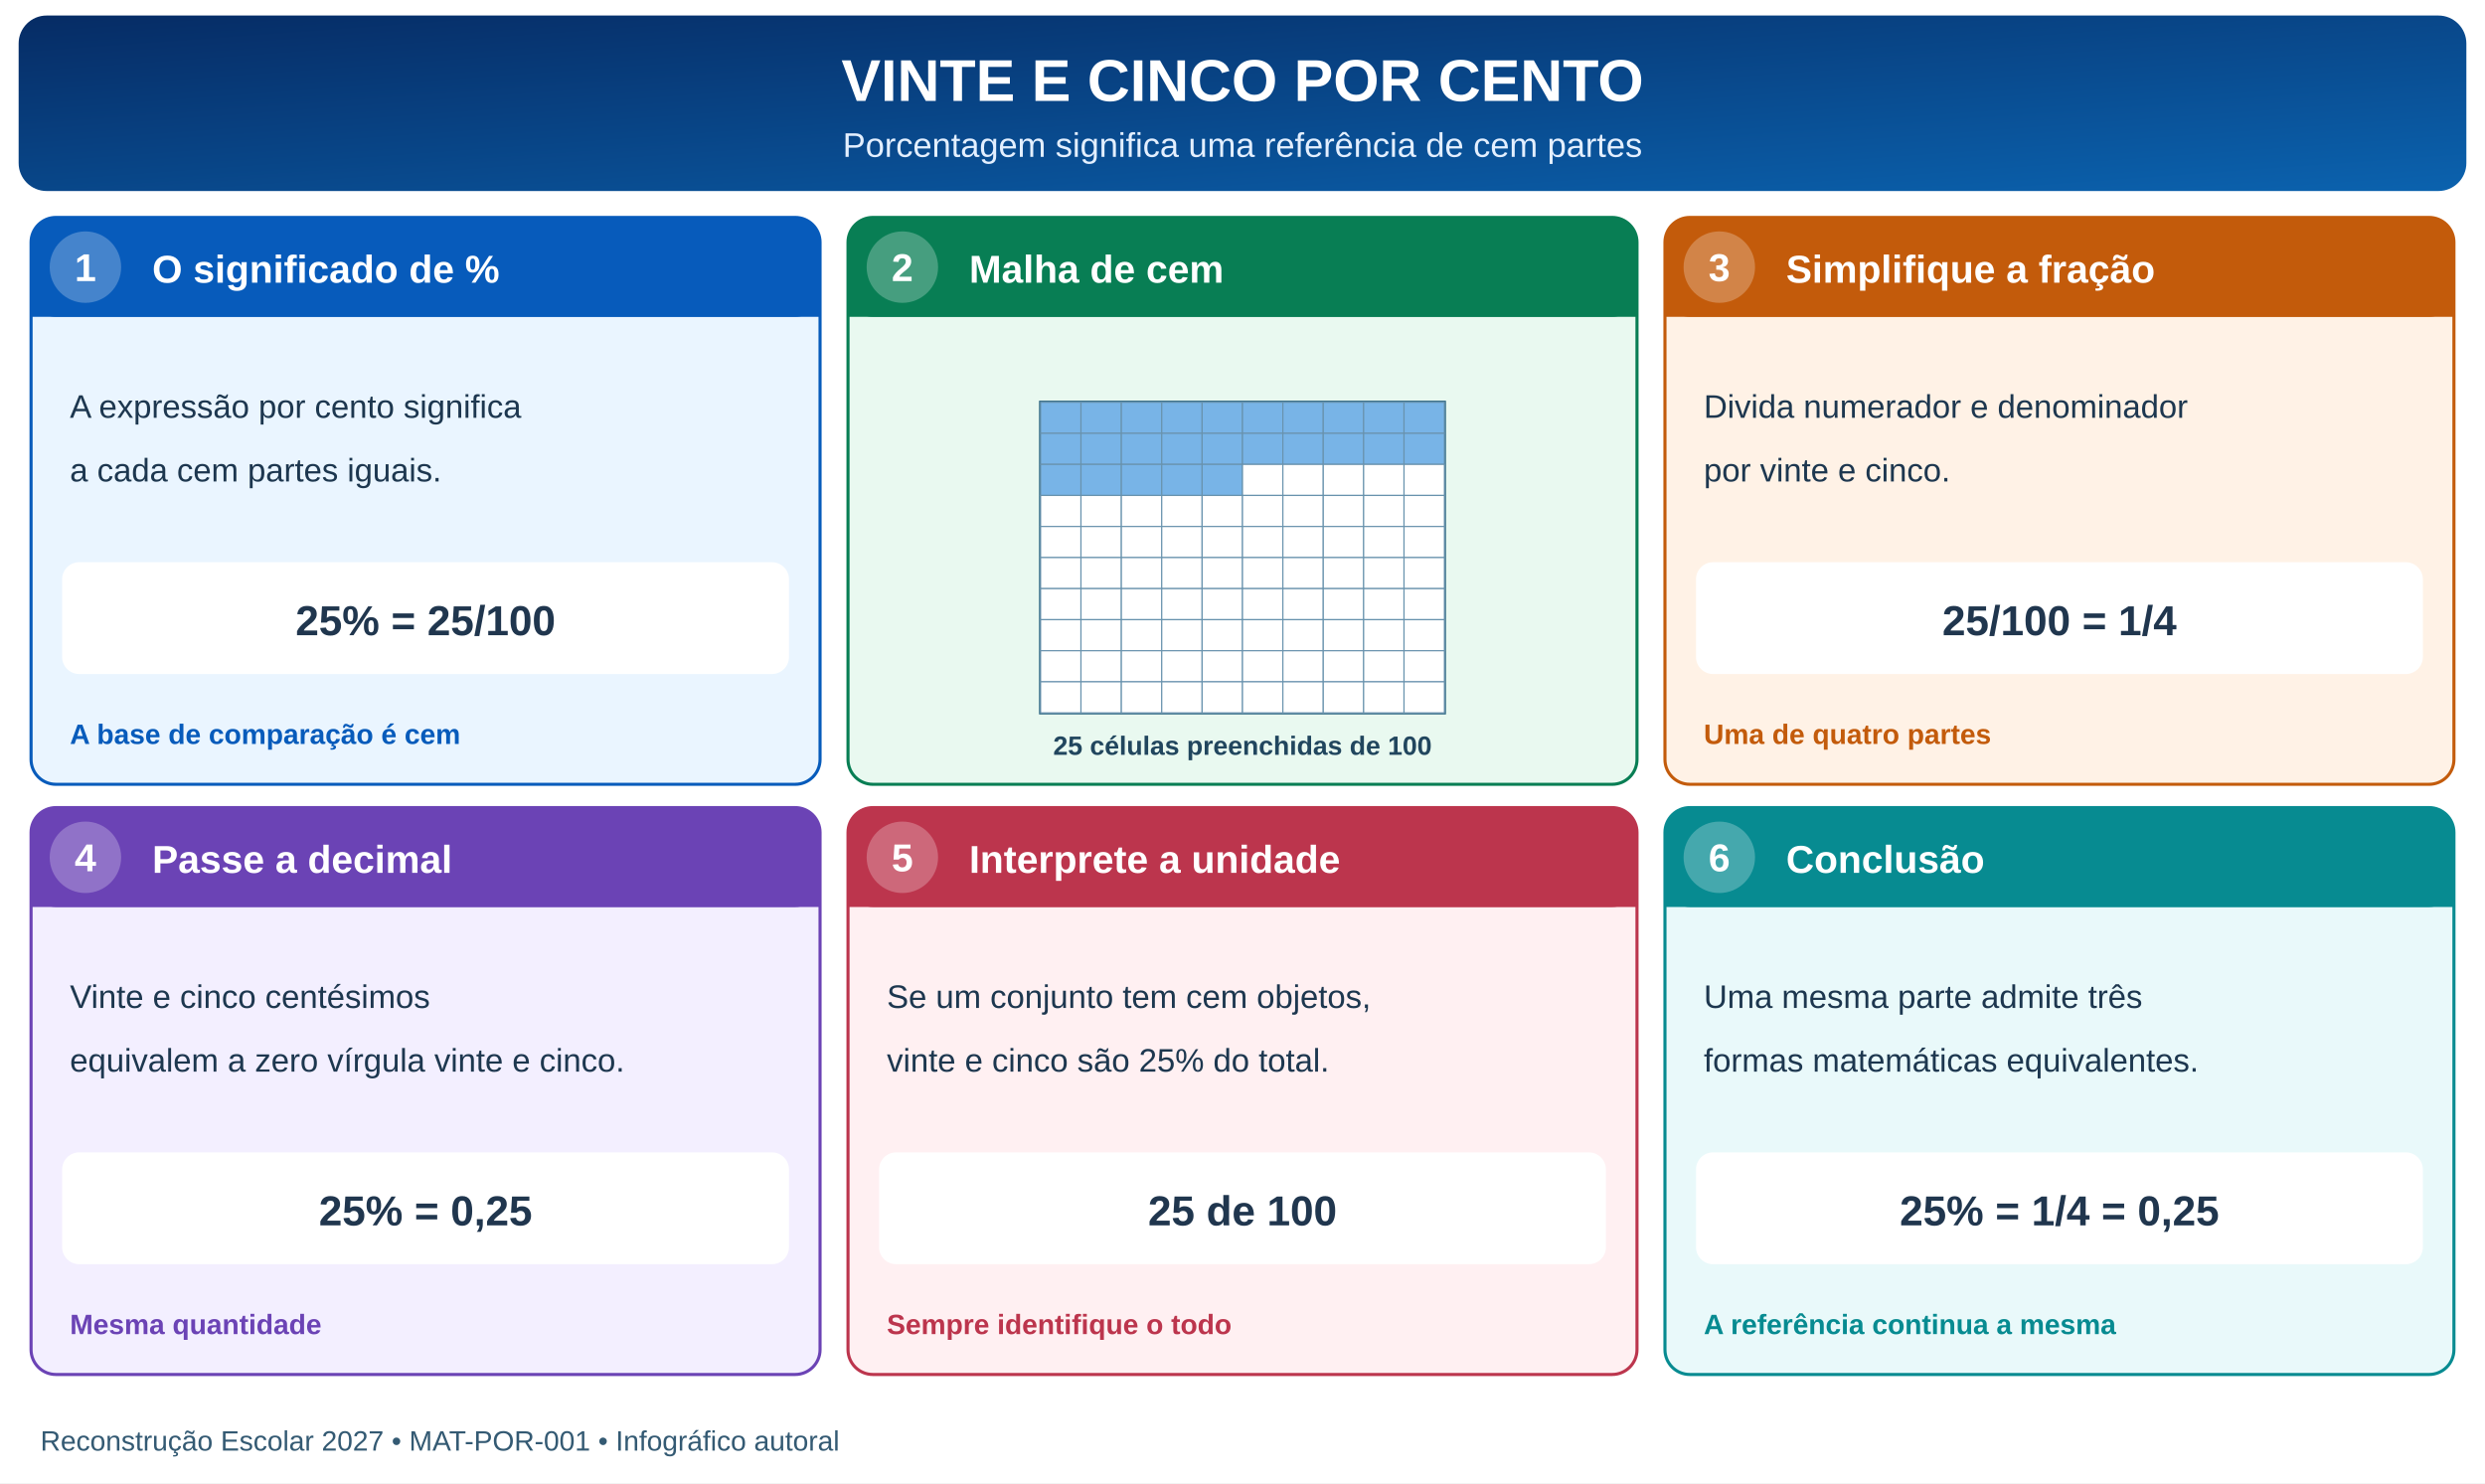
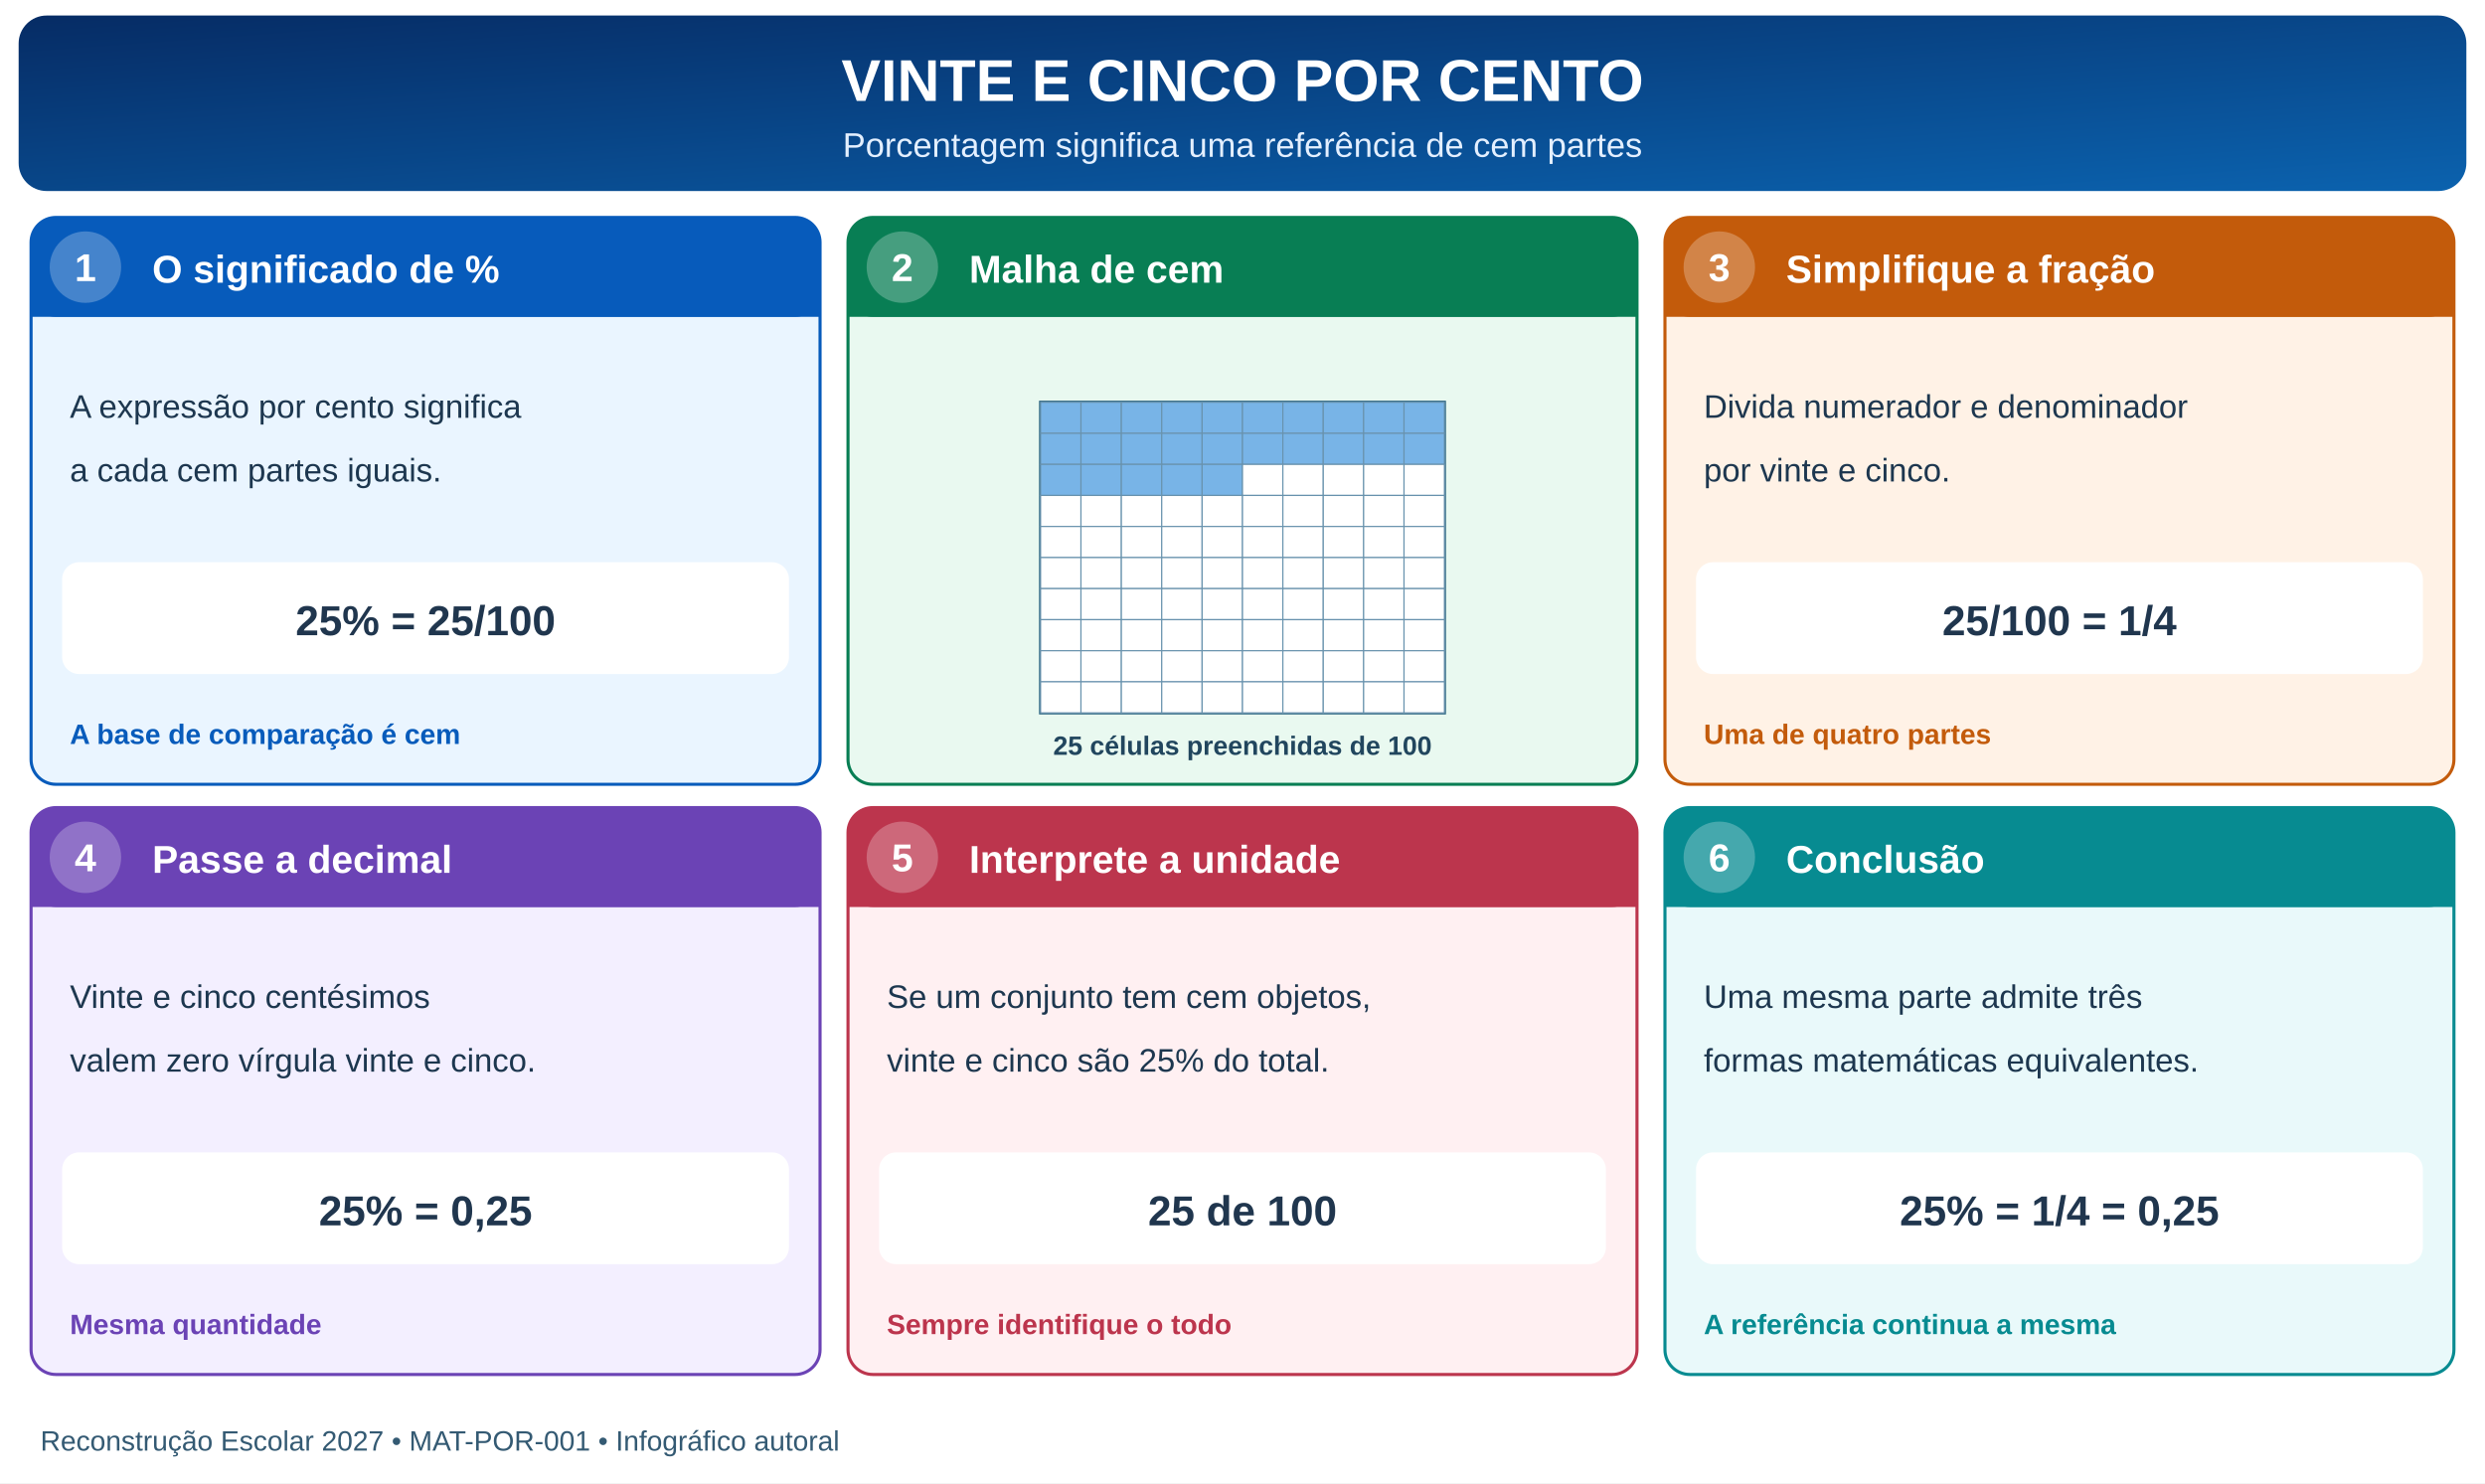
<svg xmlns="http://www.w3.org/2000/svg" viewBox="0 0 1600 955" role="img" aria-labelledby="title desc">
  <defs>
    <linearGradient id="header" x1="0" y1="0" x2="1" y2="1">
      <stop offset="0" stop-color="#062c65" />
      <stop offset="1" stop-color="#0b62ae" />
    </linearGradient>
  </defs>
  <rect width="1600" height="955" fill="#fff" />
  <rect x="12" y="10" width="1576" height="113" rx="18" fill="url(#header)" />
  <text x="800" y="65" text-anchor="middle" font-family="Arial,DejaVu Sans,sans-serif" font-size="38" font-weight="700" fill="#fff">VINTE E CINCO POR CENTO</text>
  <text x="800" y="101" text-anchor="middle" font-family="Arial,DejaVu Sans,sans-serif" font-size="22" font-weight="400" fill="#e3efff">Porcentagem significa uma referência de cem partes</text>
  <rect x="20" y="140" width="508" height="365" rx="16" fill="#eaf5ff" stroke="#075bbb" stroke-width="2" />
  <rect x="20" y="140" width="508" height="64" rx="16" fill="#075bbb" />
  <rect x="20" y="186" width="508" height="18" fill="#075bbb" />
  <circle cx="55" cy="172" r="23" fill="#fff" opacity=".25" />
  <text x="55" y="181" text-anchor="middle" font-family="Arial,DejaVu Sans,sans-serif" font-size="25" font-weight="700" fill="#fff">1</text>
  <text x="98" y="182" text-anchor="start" font-family="Arial,DejaVu Sans,sans-serif" font-size="25" font-weight="700" fill="#fff">O significado de %</text>
  <text x="45" y="269" text-anchor="start" font-family="Arial,DejaVu Sans,sans-serif" font-size="21" font-weight="400" fill="#1d374f">A expressão por cento significa</text>
  <text x="45" y="310" text-anchor="start" font-family="Arial,DejaVu Sans,sans-serif" font-size="21" font-weight="400" fill="#1d374f">a cada cem partes iguais.</text>
  <rect x="40" y="362" width="468" height="72" rx="11" fill="#fff" />
  <text x="274" y="409" text-anchor="middle" font-family="Arial,DejaVu Sans,sans-serif" font-size="27" font-weight="700" fill="#20364e">25% = 25/100</text>
  <text x="45" y="479" text-anchor="start" font-family="Arial,DejaVu Sans,sans-serif" font-size="18" font-weight="700" fill="#075bbb">A base de comparação é cem</text>
  <rect x="546" y="140" width="508" height="365" rx="16" fill="#e9f9f0" stroke="#087e54" stroke-width="2" />
  <rect x="546" y="140" width="508" height="64" rx="16" fill="#087e54" />
  <rect x="546" y="186" width="508" height="18" fill="#087e54" />
  <circle cx="581" cy="172" r="23" fill="#fff" opacity=".25" />
  <text x="581" y="181" text-anchor="middle" font-family="Arial,DejaVu Sans,sans-serif" font-size="25" font-weight="700" fill="#fff">2</text>
  <text x="624" y="182" text-anchor="start" font-family="Arial,DejaVu Sans,sans-serif" font-size="25" font-weight="700" fill="#fff">Malha de cem</text>
  <rect x="670" y="259" width="260" height="200" fill="#fff" stroke="#27617e" stroke-width="2" />
  <rect x="670" y="259" width="26" height="20" fill="#78b4e7" stroke="#6892ad" stroke-width=".75" />
  <rect x="696" y="259" width="26" height="20" fill="#78b4e7" stroke="#6892ad" stroke-width=".75" />
  <rect x="722" y="259" width="26" height="20" fill="#78b4e7" stroke="#6892ad" stroke-width=".75" />
  <rect x="748" y="259" width="26" height="20" fill="#78b4e7" stroke="#6892ad" stroke-width=".75" />
  <rect x="774" y="259" width="26" height="20" fill="#78b4e7" stroke="#6892ad" stroke-width=".75" />
  <rect x="800" y="259" width="26" height="20" fill="#78b4e7" stroke="#6892ad" stroke-width=".75" />
  <rect x="826" y="259" width="26" height="20" fill="#78b4e7" stroke="#6892ad" stroke-width=".75" />
  <rect x="852" y="259" width="26" height="20" fill="#78b4e7" stroke="#6892ad" stroke-width=".75" />
  <rect x="878" y="259" width="26" height="20" fill="#78b4e7" stroke="#6892ad" stroke-width=".75" />
  <rect x="904" y="259" width="26" height="20" fill="#78b4e7" stroke="#6892ad" stroke-width=".75" />
  <rect x="670" y="279" width="26" height="20" fill="#78b4e7" stroke="#6892ad" stroke-width=".75" />
  <rect x="696" y="279" width="26" height="20" fill="#78b4e7" stroke="#6892ad" stroke-width=".75" />
  <rect x="722" y="279" width="26" height="20" fill="#78b4e7" stroke="#6892ad" stroke-width=".75" />
  <rect x="748" y="279" width="26" height="20" fill="#78b4e7" stroke="#6892ad" stroke-width=".75" />
  <rect x="774" y="279" width="26" height="20" fill="#78b4e7" stroke="#6892ad" stroke-width=".75" />
  <rect x="800" y="279" width="26" height="20" fill="#78b4e7" stroke="#6892ad" stroke-width=".75" />
  <rect x="826" y="279" width="26" height="20" fill="#78b4e7" stroke="#6892ad" stroke-width=".75" />
  <rect x="852" y="279" width="26" height="20" fill="#78b4e7" stroke="#6892ad" stroke-width=".75" />
  <rect x="878" y="279" width="26" height="20" fill="#78b4e7" stroke="#6892ad" stroke-width=".75" />
  <rect x="904" y="279" width="26" height="20" fill="#78b4e7" stroke="#6892ad" stroke-width=".75" />
  <rect x="670" y="299" width="26" height="20" fill="#78b4e7" stroke="#6892ad" stroke-width=".75" />
  <rect x="696" y="299" width="26" height="20" fill="#78b4e7" stroke="#6892ad" stroke-width=".75" />
  <rect x="722" y="299" width="26" height="20" fill="#78b4e7" stroke="#6892ad" stroke-width=".75" />
  <rect x="748" y="299" width="26" height="20" fill="#78b4e7" stroke="#6892ad" stroke-width=".75" />
  <rect x="774" y="299" width="26" height="20" fill="#78b4e7" stroke="#6892ad" stroke-width=".75" />
  <rect x="800" y="299" width="26" height="20" fill="#fff" stroke="#6892ad" stroke-width=".75" />
  <rect x="826" y="299" width="26" height="20" fill="#fff" stroke="#6892ad" stroke-width=".75" />
  <rect x="852" y="299" width="26" height="20" fill="#fff" stroke="#6892ad" stroke-width=".75" />
  <rect x="878" y="299" width="26" height="20" fill="#fff" stroke="#6892ad" stroke-width=".75" />
  <rect x="904" y="299" width="26" height="20" fill="#fff" stroke="#6892ad" stroke-width=".75" />
  <rect x="670" y="319" width="26" height="20" fill="#fff" stroke="#6892ad" stroke-width=".75" />
  <rect x="696" y="319" width="26" height="20" fill="#fff" stroke="#6892ad" stroke-width=".75" />
  <rect x="722" y="319" width="26" height="20" fill="#fff" stroke="#6892ad" stroke-width=".75" />
  <rect x="748" y="319" width="26" height="20" fill="#fff" stroke="#6892ad" stroke-width=".75" />
  <rect x="774" y="319" width="26" height="20" fill="#fff" stroke="#6892ad" stroke-width=".75" />
  <rect x="800" y="319" width="26" height="20" fill="#fff" stroke="#6892ad" stroke-width=".75" />
  <rect x="826" y="319" width="26" height="20" fill="#fff" stroke="#6892ad" stroke-width=".75" />
  <rect x="852" y="319" width="26" height="20" fill="#fff" stroke="#6892ad" stroke-width=".75" />
  <rect x="878" y="319" width="26" height="20" fill="#fff" stroke="#6892ad" stroke-width=".75" />
  <rect x="904" y="319" width="26" height="20" fill="#fff" stroke="#6892ad" stroke-width=".75" />
  <rect x="670" y="339" width="26" height="20" fill="#fff" stroke="#6892ad" stroke-width=".75" />
  <rect x="696" y="339" width="26" height="20" fill="#fff" stroke="#6892ad" stroke-width=".75" />
  <rect x="722" y="339" width="26" height="20" fill="#fff" stroke="#6892ad" stroke-width=".75" />
  <rect x="748" y="339" width="26" height="20" fill="#fff" stroke="#6892ad" stroke-width=".75" />
  <rect x="774" y="339" width="26" height="20" fill="#fff" stroke="#6892ad" stroke-width=".75" />
  <rect x="800" y="339" width="26" height="20" fill="#fff" stroke="#6892ad" stroke-width=".75" />
  <rect x="826" y="339" width="26" height="20" fill="#fff" stroke="#6892ad" stroke-width=".75" />
  <rect x="852" y="339" width="26" height="20" fill="#fff" stroke="#6892ad" stroke-width=".75" />
  <rect x="878" y="339" width="26" height="20" fill="#fff" stroke="#6892ad" stroke-width=".75" />
  <rect x="904" y="339" width="26" height="20" fill="#fff" stroke="#6892ad" stroke-width=".75" />
  <rect x="670" y="359" width="26" height="20" fill="#fff" stroke="#6892ad" stroke-width=".75" />
  <rect x="696" y="359" width="26" height="20" fill="#fff" stroke="#6892ad" stroke-width=".75" />
  <rect x="722" y="359" width="26" height="20" fill="#fff" stroke="#6892ad" stroke-width=".75" />
  <rect x="748" y="359" width="26" height="20" fill="#fff" stroke="#6892ad" stroke-width=".75" />
  <rect x="774" y="359" width="26" height="20" fill="#fff" stroke="#6892ad" stroke-width=".75" />
  <rect x="800" y="359" width="26" height="20" fill="#fff" stroke="#6892ad" stroke-width=".75" />
  <rect x="826" y="359" width="26" height="20" fill="#fff" stroke="#6892ad" stroke-width=".75" />
  <rect x="852" y="359" width="26" height="20" fill="#fff" stroke="#6892ad" stroke-width=".75" />
  <rect x="878" y="359" width="26" height="20" fill="#fff" stroke="#6892ad" stroke-width=".75" />
  <rect x="904" y="359" width="26" height="20" fill="#fff" stroke="#6892ad" stroke-width=".75" />
  <rect x="670" y="379" width="26" height="20" fill="#fff" stroke="#6892ad" stroke-width=".75" />
  <rect x="696" y="379" width="26" height="20" fill="#fff" stroke="#6892ad" stroke-width=".75" />
  <rect x="722" y="379" width="26" height="20" fill="#fff" stroke="#6892ad" stroke-width=".75" />
  <rect x="748" y="379" width="26" height="20" fill="#fff" stroke="#6892ad" stroke-width=".75" />
  <rect x="774" y="379" width="26" height="20" fill="#fff" stroke="#6892ad" stroke-width=".75" />
  <rect x="800" y="379" width="26" height="20" fill="#fff" stroke="#6892ad" stroke-width=".75" />
  <rect x="826" y="379" width="26" height="20" fill="#fff" stroke="#6892ad" stroke-width=".75" />
  <rect x="852" y="379" width="26" height="20" fill="#fff" stroke="#6892ad" stroke-width=".75" />
  <rect x="878" y="379" width="26" height="20" fill="#fff" stroke="#6892ad" stroke-width=".75" />
  <rect x="904" y="379" width="26" height="20" fill="#fff" stroke="#6892ad" stroke-width=".75" />
  <rect x="670" y="399" width="26" height="20" fill="#fff" stroke="#6892ad" stroke-width=".75" />
  <rect x="696" y="399" width="26" height="20" fill="#fff" stroke="#6892ad" stroke-width=".75" />
  <rect x="722" y="399" width="26" height="20" fill="#fff" stroke="#6892ad" stroke-width=".75" />
  <rect x="748" y="399" width="26" height="20" fill="#fff" stroke="#6892ad" stroke-width=".75" />
  <rect x="774" y="399" width="26" height="20" fill="#fff" stroke="#6892ad" stroke-width=".75" />
  <rect x="800" y="399" width="26" height="20" fill="#fff" stroke="#6892ad" stroke-width=".75" />
  <rect x="826" y="399" width="26" height="20" fill="#fff" stroke="#6892ad" stroke-width=".75" />
  <rect x="852" y="399" width="26" height="20" fill="#fff" stroke="#6892ad" stroke-width=".75" />
  <rect x="878" y="399" width="26" height="20" fill="#fff" stroke="#6892ad" stroke-width=".75" />
  <rect x="904" y="399" width="26" height="20" fill="#fff" stroke="#6892ad" stroke-width=".75" />
  <rect x="670" y="419" width="26" height="20" fill="#fff" stroke="#6892ad" stroke-width=".75" />
  <rect x="696" y="419" width="26" height="20" fill="#fff" stroke="#6892ad" stroke-width=".75" />
  <rect x="722" y="419" width="26" height="20" fill="#fff" stroke="#6892ad" stroke-width=".75" />
  <rect x="748" y="419" width="26" height="20" fill="#fff" stroke="#6892ad" stroke-width=".75" />
  <rect x="774" y="419" width="26" height="20" fill="#fff" stroke="#6892ad" stroke-width=".75" />
  <rect x="800" y="419" width="26" height="20" fill="#fff" stroke="#6892ad" stroke-width=".75" />
  <rect x="826" y="419" width="26" height="20" fill="#fff" stroke="#6892ad" stroke-width=".75" />
  <rect x="852" y="419" width="26" height="20" fill="#fff" stroke="#6892ad" stroke-width=".75" />
  <rect x="878" y="419" width="26" height="20" fill="#fff" stroke="#6892ad" stroke-width=".75" />
  <rect x="904" y="419" width="26" height="20" fill="#fff" stroke="#6892ad" stroke-width=".75" />
  <rect x="670" y="439" width="26" height="20" fill="#fff" stroke="#6892ad" stroke-width=".75" />
  <rect x="696" y="439" width="26" height="20" fill="#fff" stroke="#6892ad" stroke-width=".75" />
  <rect x="722" y="439" width="26" height="20" fill="#fff" stroke="#6892ad" stroke-width=".75" />
  <rect x="748" y="439" width="26" height="20" fill="#fff" stroke="#6892ad" stroke-width=".75" />
  <rect x="774" y="439" width="26" height="20" fill="#fff" stroke="#6892ad" stroke-width=".75" />
  <rect x="800" y="439" width="26" height="20" fill="#fff" stroke="#6892ad" stroke-width=".75" />
  <rect x="826" y="439" width="26" height="20" fill="#fff" stroke="#6892ad" stroke-width=".75" />
  <rect x="852" y="439" width="26" height="20" fill="#fff" stroke="#6892ad" stroke-width=".75" />
  <rect x="878" y="439" width="26" height="20" fill="#fff" stroke="#6892ad" stroke-width=".75" />
  <rect x="904" y="439" width="26" height="20" fill="#fff" stroke="#6892ad" stroke-width=".75" />
  <text x="800" y="486" text-anchor="middle" font-family="Arial,DejaVu Sans,sans-serif" font-size="17" font-weight="700" fill="#21465e">25 células preenchidas de 100</text>
  <rect x="1072" y="140" width="508" height="365" rx="16" fill="#fff2e6" stroke="#c35b0b" stroke-width="2" />
  <rect x="1072" y="140" width="508" height="64" rx="16" fill="#c35b0b" />
  <rect x="1072" y="186" width="508" height="18" fill="#c35b0b" />
  <circle cx="1107" cy="172" r="23" fill="#fff" opacity=".25" />
  <text x="1107" y="181" text-anchor="middle" font-family="Arial,DejaVu Sans,sans-serif" font-size="25" font-weight="700" fill="#fff">3</text>
  <text x="1150" y="182" text-anchor="start" font-family="Arial,DejaVu Sans,sans-serif" font-size="25" font-weight="700" fill="#fff">Simplifique a fração</text>
  <text x="1097" y="269" text-anchor="start" font-family="Arial,DejaVu Sans,sans-serif" font-size="21" font-weight="400" fill="#1d374f">Divida numerador e denominador</text>
  <text x="1097" y="310" text-anchor="start" font-family="Arial,DejaVu Sans,sans-serif" font-size="21" font-weight="400" fill="#1d374f">por vinte e cinco.</text>
  <rect x="1092" y="362" width="468" height="72" rx="11" fill="#fff" />
  <text x="1326" y="409" text-anchor="middle" font-family="Arial,DejaVu Sans,sans-serif" font-size="27" font-weight="700" fill="#20364e">25/100 = 1/4</text>
  <text x="1097" y="479" text-anchor="start" font-family="Arial,DejaVu Sans,sans-serif" font-size="18" font-weight="700" fill="#c35b0b">Uma de quatro partes</text>
  <rect x="20" y="520" width="508" height="365" rx="16" fill="#f3efff" stroke="#6b43b5" stroke-width="2" />
  <rect x="20" y="520" width="508" height="64" rx="16" fill="#6b43b5" />
  <rect x="20" y="566" width="508" height="18" fill="#6b43b5" />
  <circle cx="55" cy="552" r="23" fill="#fff" opacity=".25" />
  <text x="55" y="561" text-anchor="middle" font-family="Arial,DejaVu Sans,sans-serif" font-size="25" font-weight="700" fill="#fff">4</text>
  <text x="98" y="562" text-anchor="start" font-family="Arial,DejaVu Sans,sans-serif" font-size="25" font-weight="700" fill="#fff">Passe a decimal</text>
  <text x="45" y="649" text-anchor="start" font-family="Arial,DejaVu Sans,sans-serif" font-size="21" font-weight="400" fill="#1d374f">Vinte e cinco centésimos</text>
-   <text x="45" y="690" text-anchor="start" font-family="Arial,DejaVu Sans,sans-serif" font-size="21" font-weight="400" fill="#1d374f">equivalem a zero vírgula vinte e cinco.</text>
+   <text x="45" y="690" text-anchor="start" font-family="Arial,DejaVu Sans,sans-serif" font-size="21" font-weight="400" fill="#1d374f">valem zero vírgula vinte e cinco.</text>
  <rect x="40" y="742" width="468" height="72" rx="11" fill="#fff" />
  <text x="274" y="789" text-anchor="middle" font-family="Arial,DejaVu Sans,sans-serif" font-size="27" font-weight="700" fill="#20364e">25% = 0,25</text>
  <text x="45" y="859" text-anchor="start" font-family="Arial,DejaVu Sans,sans-serif" font-size="18" font-weight="700" fill="#6b43b5">Mesma quantidade</text>
  <rect x="546" y="520" width="508" height="365" rx="16" fill="#fff0f2" stroke="#bc354d" stroke-width="2" />
  <rect x="546" y="520" width="508" height="64" rx="16" fill="#bc354d" />
  <rect x="546" y="566" width="508" height="18" fill="#bc354d" />
  <circle cx="581" cy="552" r="23" fill="#fff" opacity=".25" />
  <text x="581" y="561" text-anchor="middle" font-family="Arial,DejaVu Sans,sans-serif" font-size="25" font-weight="700" fill="#fff">5</text>
  <text x="624" y="562" text-anchor="start" font-family="Arial,DejaVu Sans,sans-serif" font-size="25" font-weight="700" fill="#fff">Interprete a unidade</text>
  <text x="571" y="649" text-anchor="start" font-family="Arial,DejaVu Sans,sans-serif" font-size="21" font-weight="400" fill="#1d374f">Se um conjunto tem cem objetos,</text>
  <text x="571" y="690" text-anchor="start" font-family="Arial,DejaVu Sans,sans-serif" font-size="21" font-weight="400" fill="#1d374f">vinte e cinco são 25% do total.</text>
  <rect x="566" y="742" width="468" height="72" rx="11" fill="#fff" />
  <text x="800" y="789" text-anchor="middle" font-family="Arial,DejaVu Sans,sans-serif" font-size="27" font-weight="700" fill="#20364e">25 de 100</text>
  <text x="571" y="859" text-anchor="start" font-family="Arial,DejaVu Sans,sans-serif" font-size="18" font-weight="700" fill="#bc354d">Sempre identifique o todo</text>
  <rect x="1072" y="520" width="508" height="365" rx="16" fill="#e9f9fa" stroke="#078b91" stroke-width="2" />
  <rect x="1072" y="520" width="508" height="64" rx="16" fill="#078b91" />
  <rect x="1072" y="566" width="508" height="18" fill="#078b91" />
  <circle cx="1107" cy="552" r="23" fill="#fff" opacity=".25" />
  <text x="1107" y="561" text-anchor="middle" font-family="Arial,DejaVu Sans,sans-serif" font-size="25" font-weight="700" fill="#fff">6</text>
  <text x="1150" y="562" text-anchor="start" font-family="Arial,DejaVu Sans,sans-serif" font-size="25" font-weight="700" fill="#fff">Conclusão</text>
  <text x="1097" y="649" text-anchor="start" font-family="Arial,DejaVu Sans,sans-serif" font-size="21" font-weight="400" fill="#1d374f">Uma mesma parte admite três</text>
  <text x="1097" y="690" text-anchor="start" font-family="Arial,DejaVu Sans,sans-serif" font-size="21" font-weight="400" fill="#1d374f">formas matemáticas equivalentes.</text>
  <rect x="1092" y="742" width="468" height="72" rx="11" fill="#fff" />
  <text x="1326" y="789" text-anchor="middle" font-family="Arial,DejaVu Sans,sans-serif" font-size="27" font-weight="700" fill="#20364e">25% = 1/4 = 0,25</text>
  <text x="1097" y="859" text-anchor="start" font-family="Arial,DejaVu Sans,sans-serif" font-size="18" font-weight="700" fill="#078b91">A referência continua a mesma</text>
  <text x="26" y="934" text-anchor="start" font-family="Arial,DejaVu Sans,sans-serif" font-size="18" font-weight="400" fill="#345a73">Reconstrução Escolar 2027 • MAT-POR-001 • Infográfico autoral</text>
</svg>
